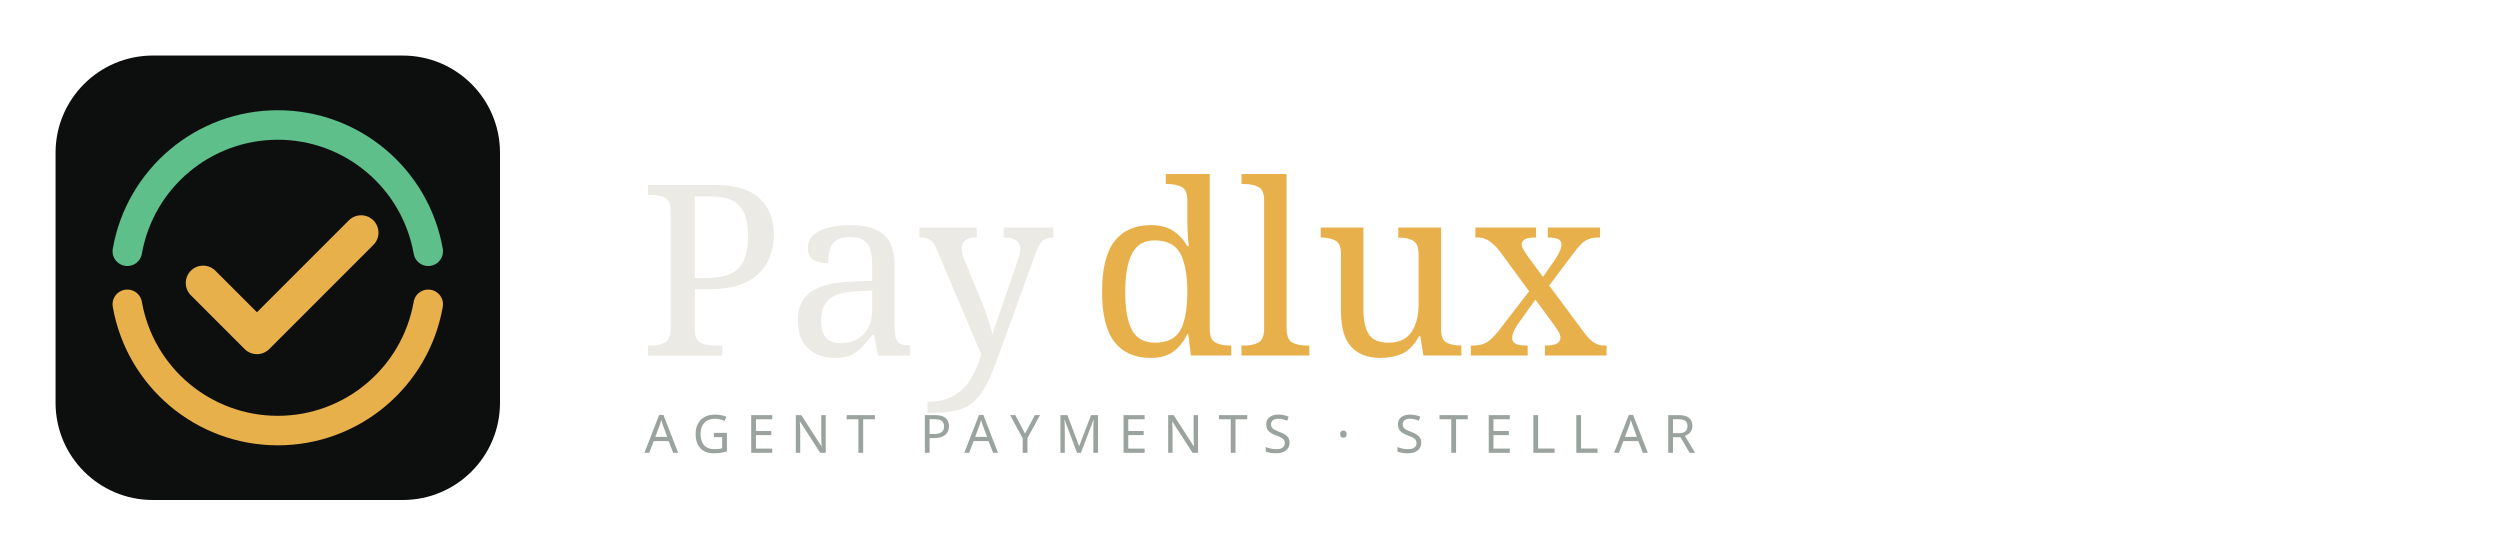
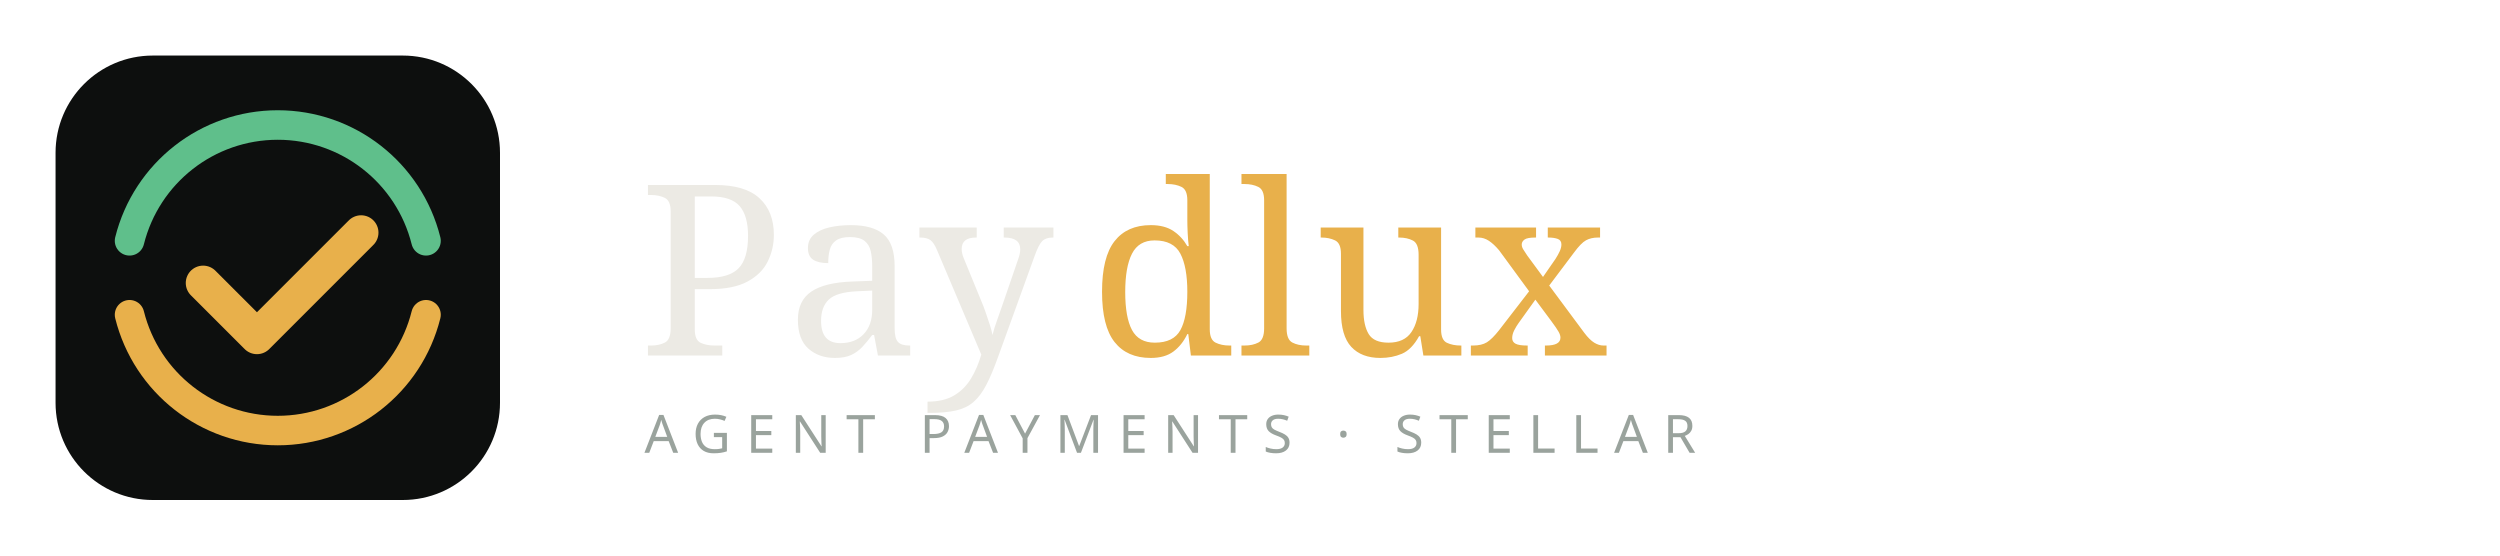
<svg xmlns="http://www.w3.org/2000/svg" viewBox="0 0 900 200" role="img" aria-label="Paydlux">
  <g transform="translate(20,20) scale(0.3125)">
    <rect width="512" height="512" rx="112" fill="#0d0f0e" />
    <rect x="14" y="14" width="484" height="484" rx="100" fill="#0d0f0e" />
-     <path d="M429.33 286.56 A176 176 0 0 1 82.67 286.56" fill="none" stroke="#e8b04b" stroke-width="34" stroke-linecap="round" />
-     <path d="M82.67 225.44 A176 176 0 0 1 429.33 225.44" fill="none" stroke="#5fbf8b" stroke-width="34" stroke-linecap="round" />
+     <path d="M426.77 298.58 A176 176 0 0 1 85.23 298.58" fill="none" stroke="#e8b04b" stroke-width="34" stroke-linecap="round" />
+     <path d="M85.23 213.42 A176 176 0 0 1 426.77 213.42" fill="none" stroke="#5fbf8b" stroke-width="34" stroke-linecap="round" />
    <path d="M170.00 262.00 L232.00 324.00 L352.00 204.00" fill="none" stroke="#e8b04b" stroke-width="40" stroke-linecap="round" stroke-linejoin="round" />
  </g>
  <text x="230" y="128" font-family="Instrument Serif, Georgia, serif" font-size="86" letter-spacing="1" fill="#eceae4">Pay</text>
  <text x="392" y="128" font-family="Instrument Serif, Georgia, serif" font-size="86" letter-spacing="1" fill="#e8b04b">dlux</text>
  <text x="232" y="163" font-family="Archivo, system-ui, sans-serif" font-size="19" letter-spacing="5.5" fill="#9aa39d">AGENT PAYMENTS · STELLAR</text>
</svg>
